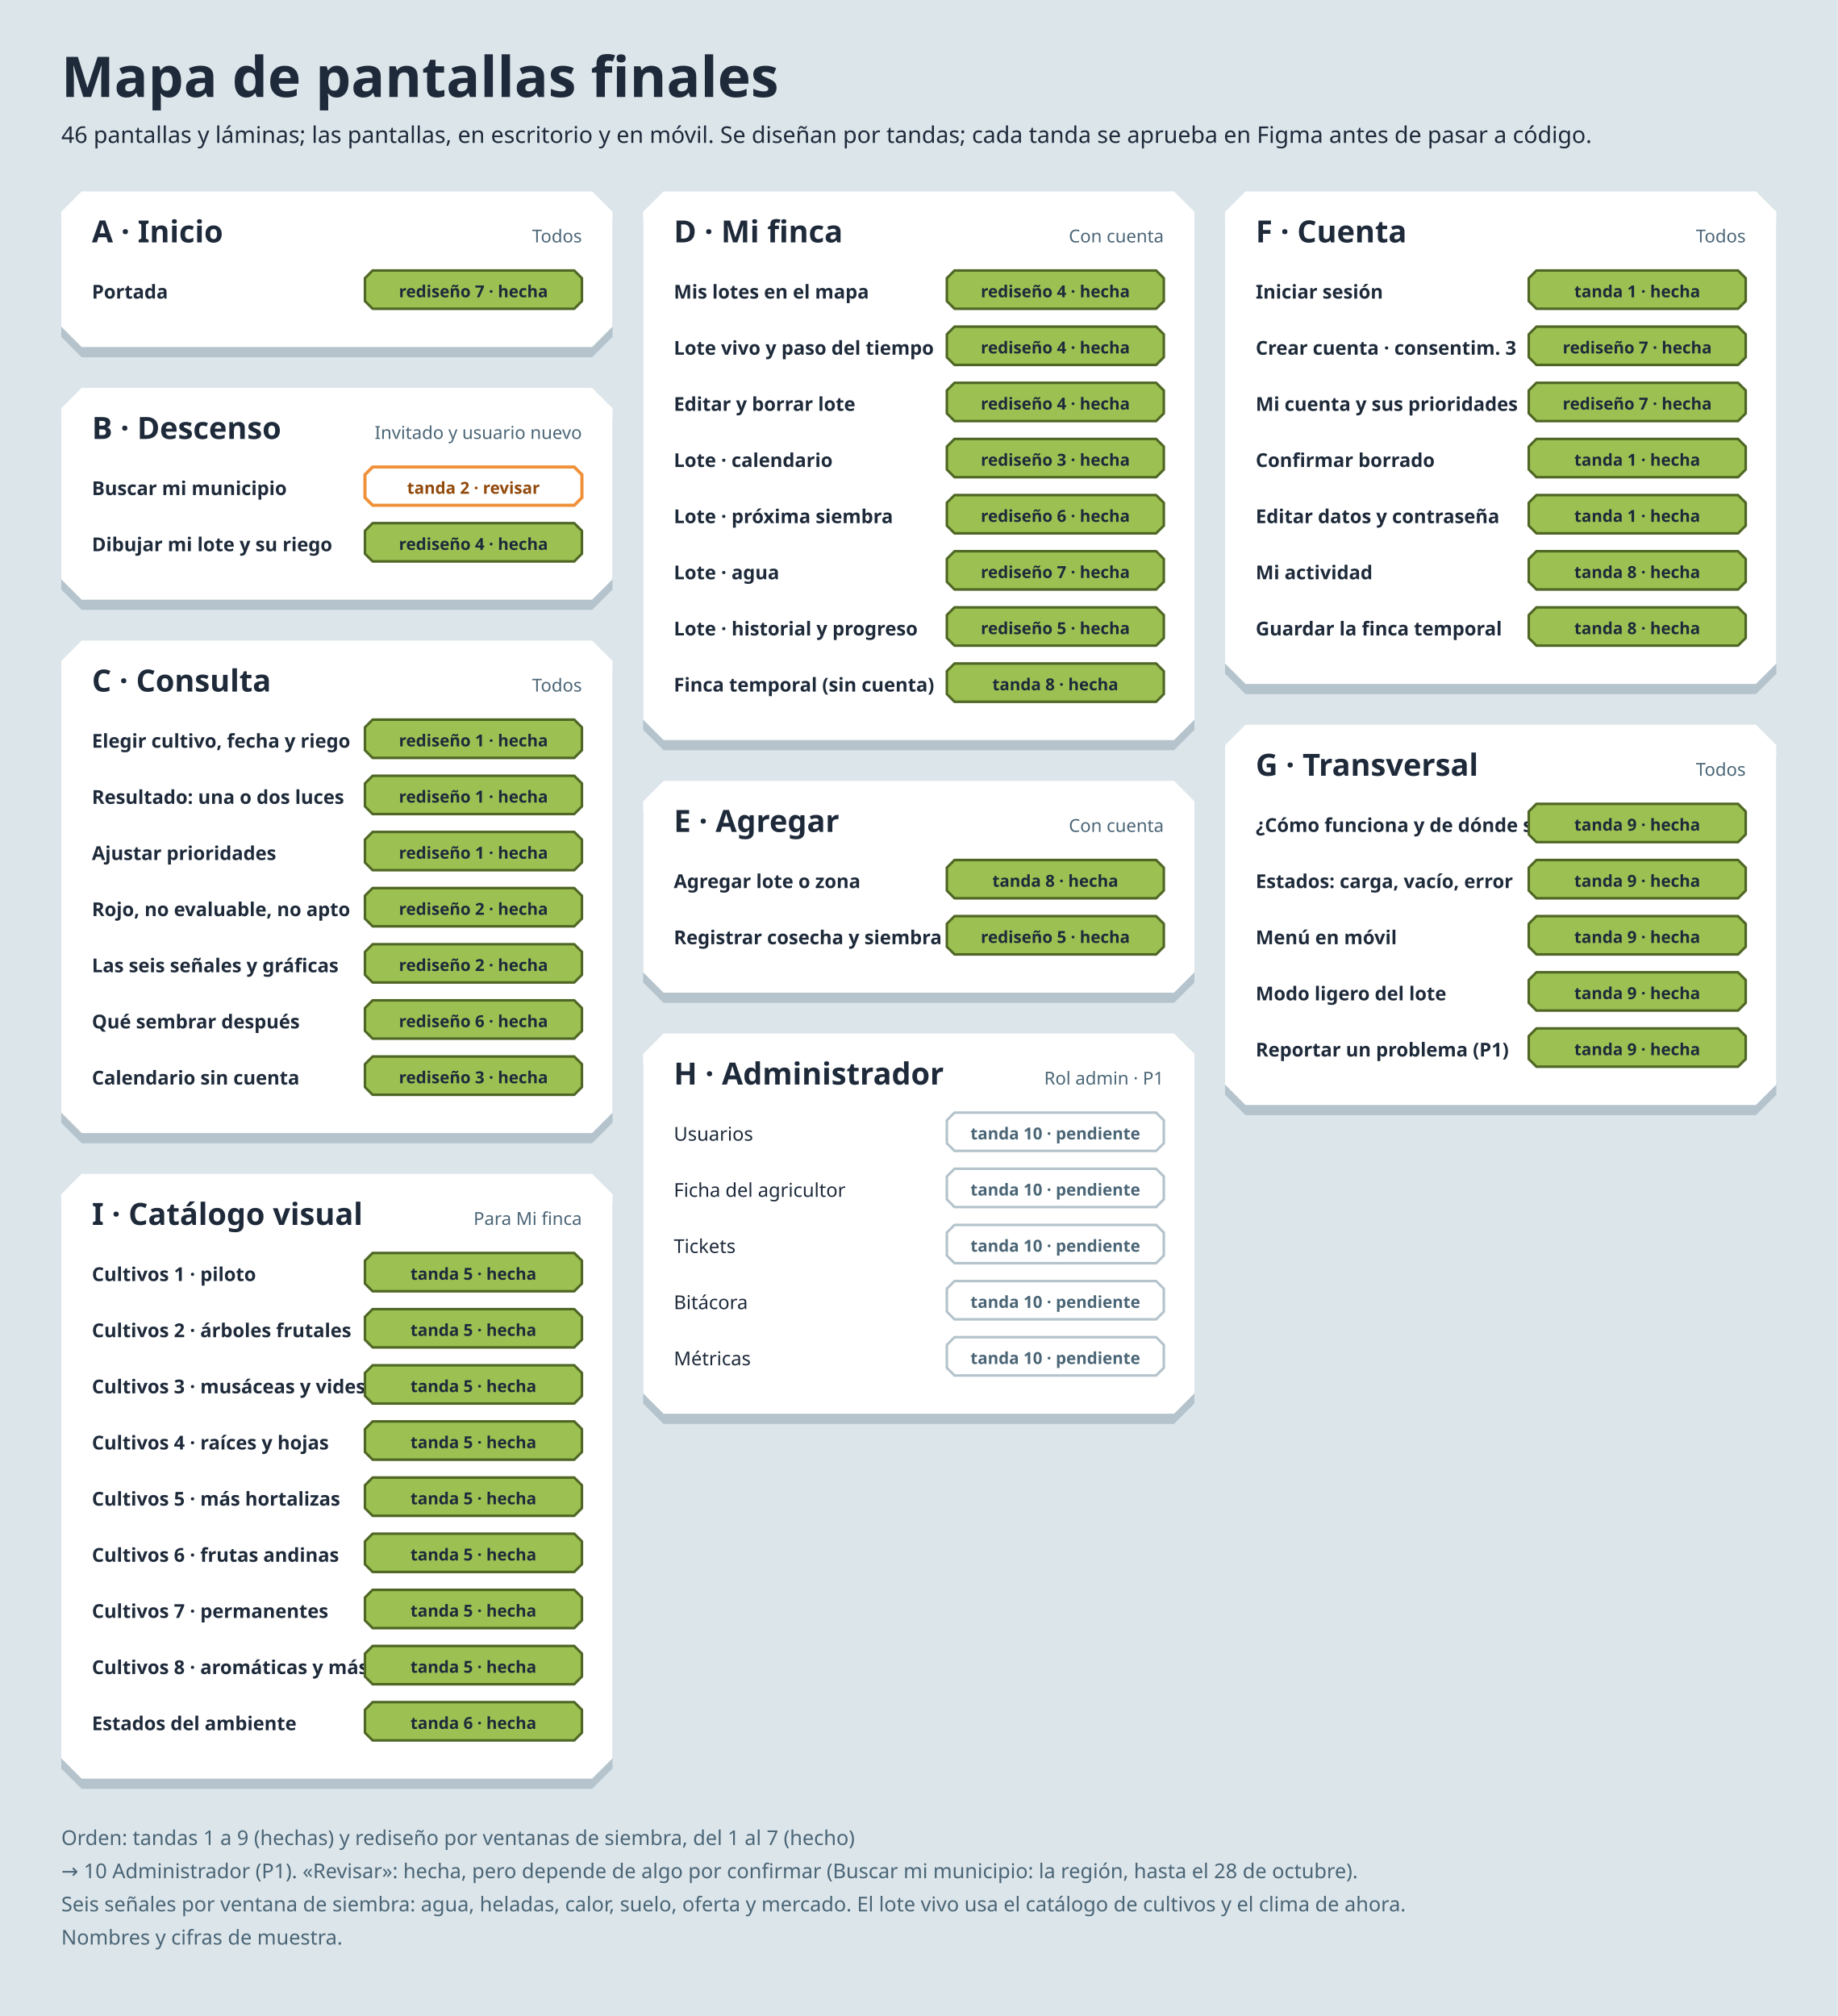
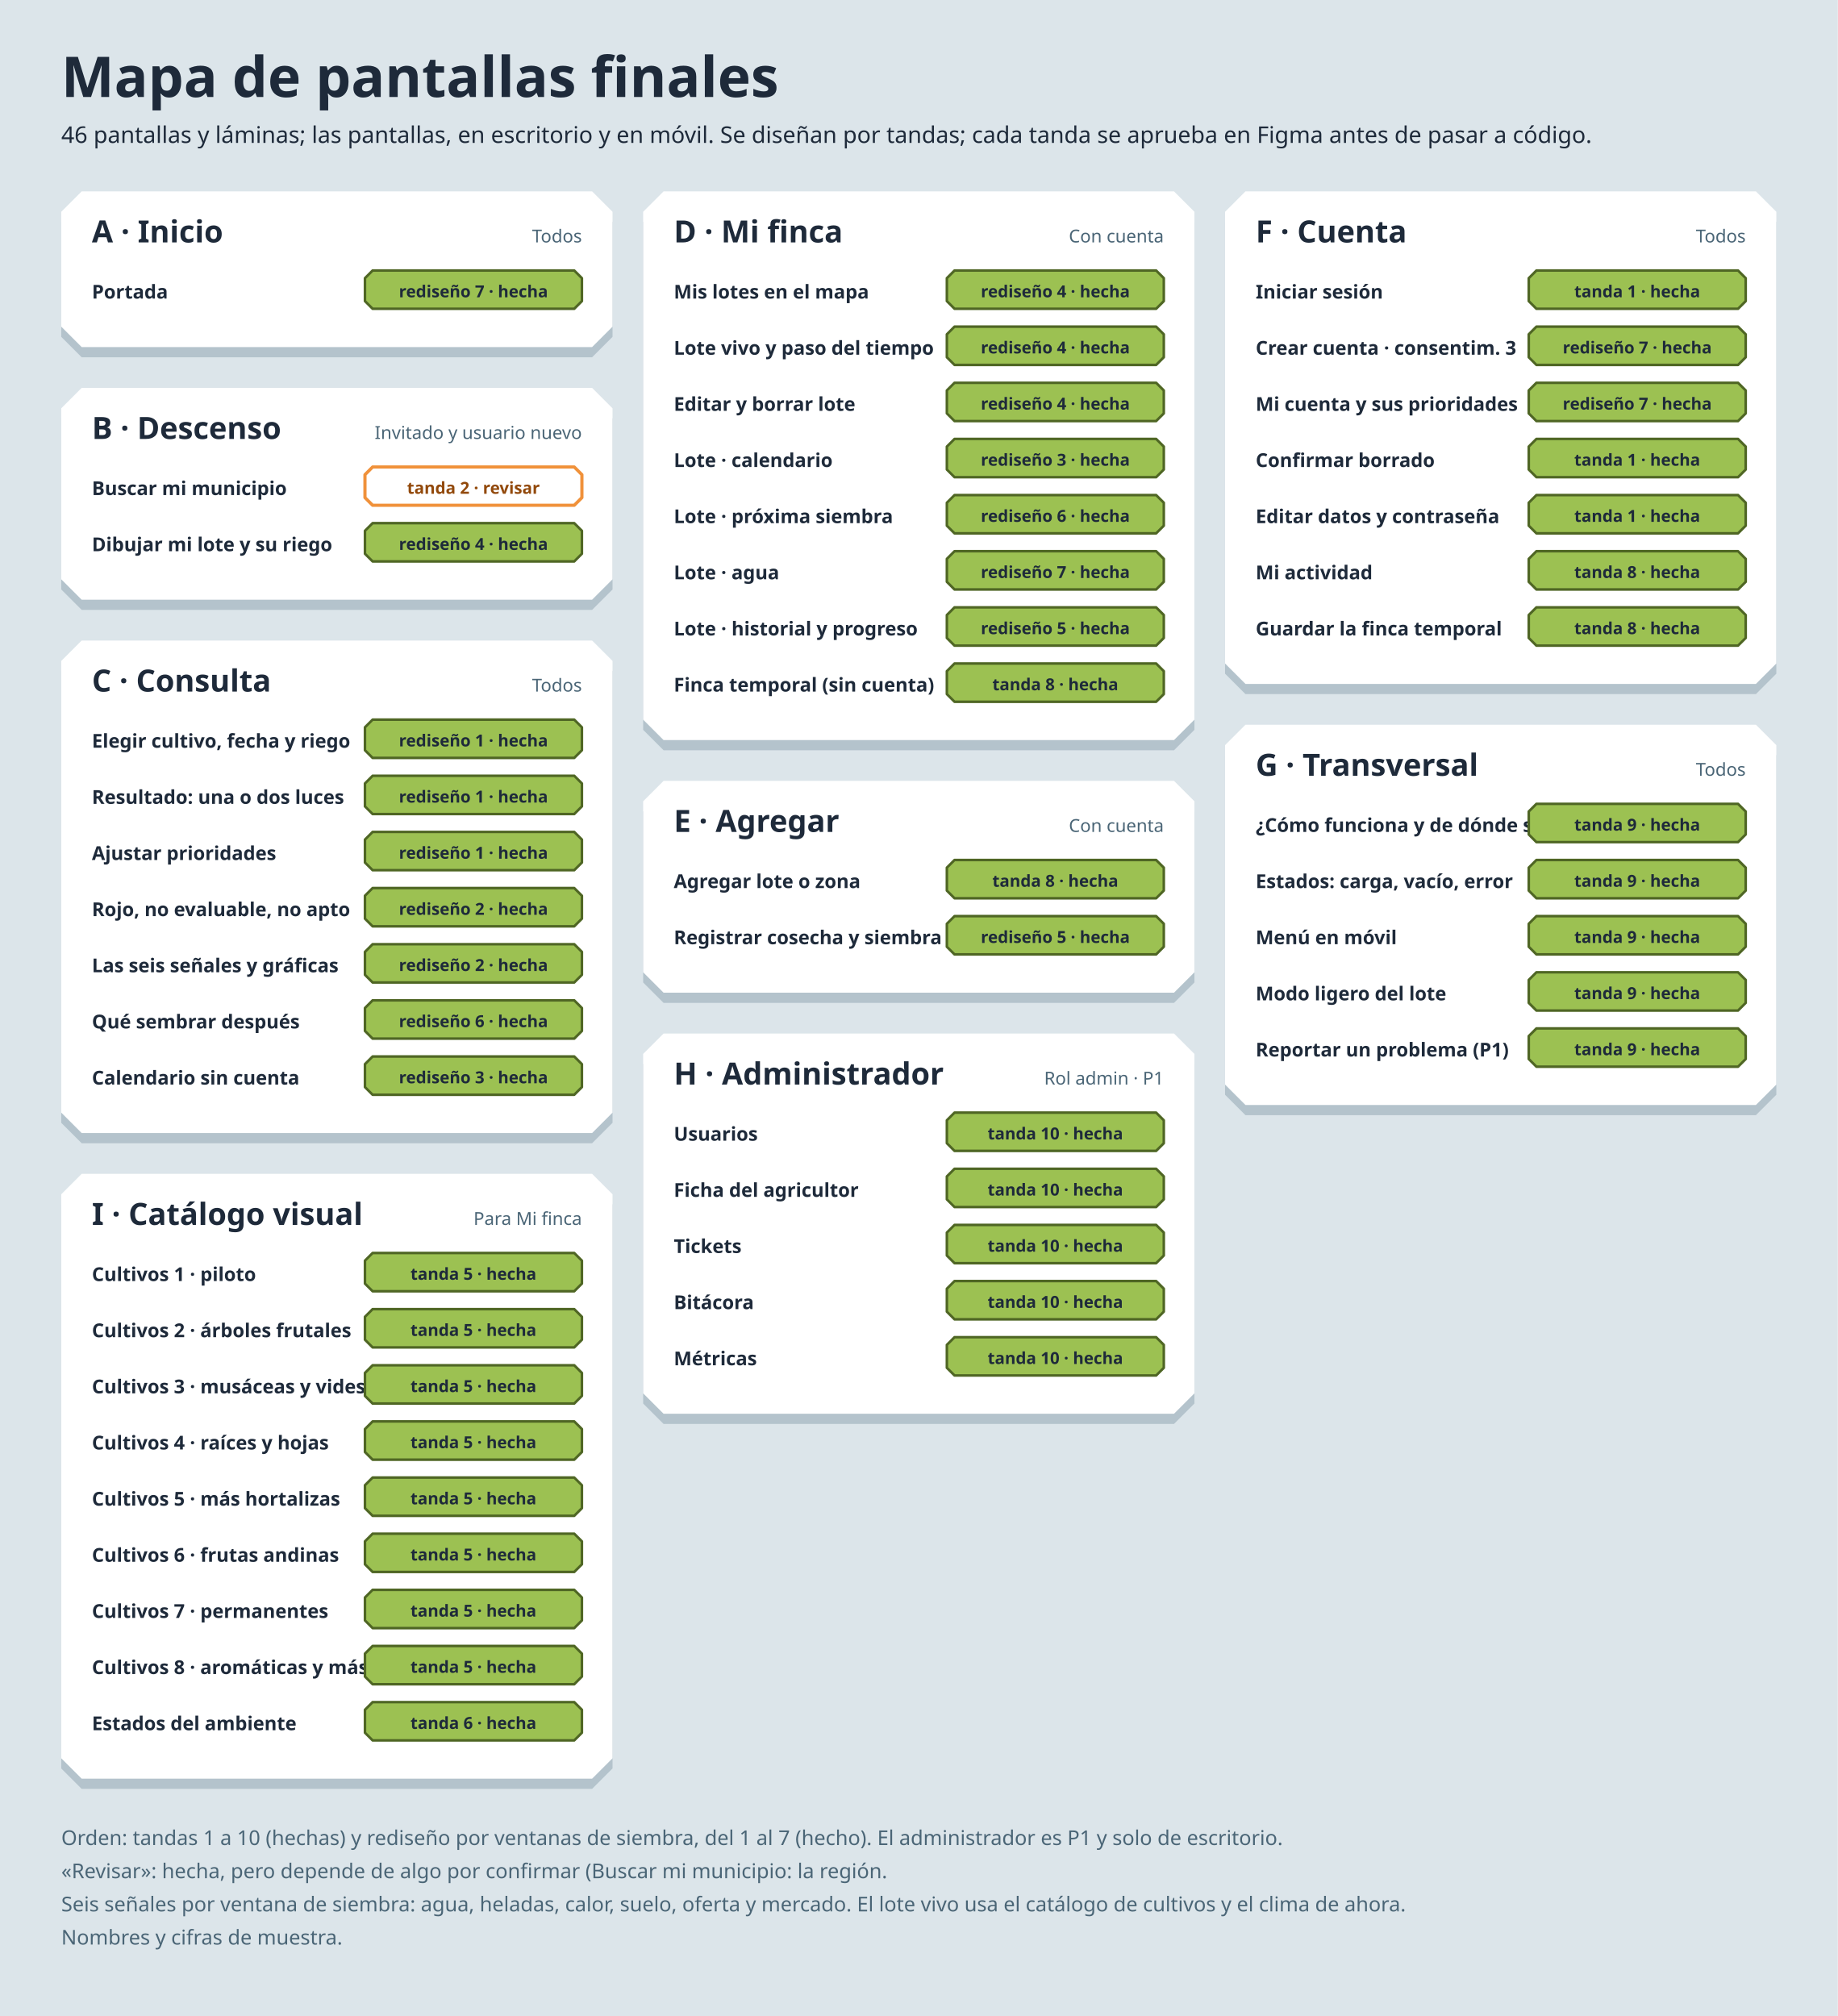
<svg xmlns="http://www.w3.org/2000/svg" width="1440" height="1580" viewBox="0 0 1440 1580">
  <rect width="1440" height="1580" fill="#DCE5EA" />
  <text x="48" y="76" font-family="Fredoka" font-weight="600" font-size="44" fill="#1E2A3A" text-anchor="start">Mapa de pantallas finales</text>
  <text x="48" y="112" font-family="Atkinson Hyperlegible" font-weight="400" font-size="18" fill="#1E2A3A" text-anchor="start">46 pantallas y láminas; las pantallas, en escritorio y en móvil. Se diseñan por tandas; cada tanda se aprueba en Figma antes de pasar a código.</text>
  <g id="inicio" transform="translate(48 150)">
    <polygon points="16,8 416,8 432,24 432,114 416,130 16,130 0,114 0,24" fill="#B4C3CC" />
    <polygon points="16,0 416,0 432,16 432,106 416,122 16,122 0,106 0,16" fill="#FFFFFF" />
    <text x="24" y="40" font-family="Fredoka" font-weight="600" font-size="24" fill="#1E2A3A" text-anchor="start">A · Inicio</text>
    <text x="408" y="40" font-family="Atkinson Hyperlegible" font-weight="400" font-size="14" fill="#4A6576" text-anchor="end">Todos</text>
    <text x="24" y="84" font-family="Atkinson Hyperlegible" font-weight="700" font-size="15" fill="#1E2A3A" text-anchor="start">Portada</text>
    <polygon points="244,62 402,62 408,68 408,86 402,92 244,92 238,86 238,68" fill="#9CC152" stroke="#4F6624" stroke-width="2" stroke-linejoin="round" />
    <text x="323" y="83" font-family="Atkinson Hyperlegible" font-weight="700" font-size="13" fill="#1E2A3A" text-anchor="middle">rediseño 7 · hecha</text>
  </g>
  <g id="descenso" transform="translate(48 304)">
    <polygon points="16,8 416,8 432,24 432,158 416,174 16,174 0,158 0,24" fill="#B4C3CC" />
    <polygon points="16,0 416,0 432,16 432,150 416,166 16,166 0,150 0,16" fill="#FFFFFF" />
    <text x="24" y="40" font-family="Fredoka" font-weight="600" font-size="24" fill="#1E2A3A" text-anchor="start">B · Descenso</text>
    <text x="408" y="40" font-family="Atkinson Hyperlegible" font-weight="400" font-size="14" fill="#4A6576" text-anchor="end">Invitado y usuario nuevo</text>
    <text x="24" y="84" font-family="Atkinson Hyperlegible" font-weight="700" font-size="15" fill="#1E2A3A" text-anchor="start">Buscar mi municipio</text>
    <polygon points="244,62 402,62 408,68 408,86 402,92 244,92 238,86 238,68" fill="#FFFFFF" stroke="#F0913A" stroke-width="2.5" stroke-linejoin="round" />
    <text x="323" y="83" font-family="Atkinson Hyperlegible" font-weight="700" font-size="13" fill="#92490B" text-anchor="middle">tanda 2 · revisar</text>
    <text x="24" y="128" font-family="Atkinson Hyperlegible" font-weight="700" font-size="15" fill="#1E2A3A" text-anchor="start">Dibujar mi lote y su riego</text>
    <polygon points="244,106 402,106 408,112 408,130 402,136 244,136 238,130 238,112" fill="#9CC152" stroke="#4F6624" stroke-width="2" stroke-linejoin="round" />
    <text x="323" y="127" font-family="Atkinson Hyperlegible" font-weight="700" font-size="13" fill="#1E2A3A" text-anchor="middle">rediseño 4 · hecha</text>
  </g>
  <g id="consulta" transform="translate(48 502)">
    <polygon points="16,8 416,8 432,24 432,378 416,394 16,394 0,378 0,24" fill="#B4C3CC" />
    <polygon points="16,0 416,0 432,16 432,370 416,386 16,386 0,370 0,16" fill="#FFFFFF" />
    <text x="24" y="40" font-family="Fredoka" font-weight="600" font-size="24" fill="#1E2A3A" text-anchor="start">C · Consulta</text>
    <text x="408" y="40" font-family="Atkinson Hyperlegible" font-weight="400" font-size="14" fill="#4A6576" text-anchor="end">Todos</text>
    <text x="24" y="84" font-family="Atkinson Hyperlegible" font-weight="700" font-size="15" fill="#1E2A3A" text-anchor="start">Elegir cultivo, fecha y riego</text>
    <polygon points="244,62 402,62 408,68 408,86 402,92 244,92 238,86 238,68" fill="#9CC152" stroke="#4F6624" stroke-width="2" stroke-linejoin="round" />
    <text x="323" y="83" font-family="Atkinson Hyperlegible" font-weight="700" font-size="13" fill="#1E2A3A" text-anchor="middle">rediseño 1 · hecha</text>
    <text x="24" y="128" font-family="Atkinson Hyperlegible" font-weight="700" font-size="15" fill="#1E2A3A" text-anchor="start">Resultado: una o dos luces</text>
    <polygon points="244,106 402,106 408,112 408,130 402,136 244,136 238,130 238,112" fill="#9CC152" stroke="#4F6624" stroke-width="2" stroke-linejoin="round" />
    <text x="323" y="127" font-family="Atkinson Hyperlegible" font-weight="700" font-size="13" fill="#1E2A3A" text-anchor="middle">rediseño 1 · hecha</text>
    <text x="24" y="172" font-family="Atkinson Hyperlegible" font-weight="700" font-size="15" fill="#1E2A3A" text-anchor="start">Ajustar prioridades</text>
    <polygon points="244,150 402,150 408,156 408,174 402,180 244,180 238,174 238,156" fill="#9CC152" stroke="#4F6624" stroke-width="2" stroke-linejoin="round" />
    <text x="323" y="171" font-family="Atkinson Hyperlegible" font-weight="700" font-size="13" fill="#1E2A3A" text-anchor="middle">rediseño 1 · hecha</text>
    <text x="24" y="216" font-family="Atkinson Hyperlegible" font-weight="700" font-size="15" fill="#1E2A3A" text-anchor="start">Rojo, no evaluable, no apto</text>
    <polygon points="244,194 402,194 408,200 408,218 402,224 244,224 238,218 238,200" fill="#9CC152" stroke="#4F6624" stroke-width="2" stroke-linejoin="round" />
    <text x="323" y="215" font-family="Atkinson Hyperlegible" font-weight="700" font-size="13" fill="#1E2A3A" text-anchor="middle">rediseño 2 · hecha</text>
    <text x="24" y="260" font-family="Atkinson Hyperlegible" font-weight="700" font-size="15" fill="#1E2A3A" text-anchor="start">Las seis señales y gráficas</text>
    <polygon points="244,238 402,238 408,244 408,262 402,268 244,268 238,262 238,244" fill="#9CC152" stroke="#4F6624" stroke-width="2" stroke-linejoin="round" />
    <text x="323" y="259" font-family="Atkinson Hyperlegible" font-weight="700" font-size="13" fill="#1E2A3A" text-anchor="middle">rediseño 2 · hecha</text>
    <text x="24" y="304" font-family="Atkinson Hyperlegible" font-weight="700" font-size="15" fill="#1E2A3A" text-anchor="start">Qué sembrar después</text>
    <polygon points="244,282 402,282 408,288 408,306 402,312 244,312 238,306 238,288" fill="#9CC152" stroke="#4F6624" stroke-width="2" stroke-linejoin="round" />
    <text x="323" y="303" font-family="Atkinson Hyperlegible" font-weight="700" font-size="13" fill="#1E2A3A" text-anchor="middle">rediseño 6 · hecha</text>
    <text x="24" y="348" font-family="Atkinson Hyperlegible" font-weight="700" font-size="15" fill="#1E2A3A" text-anchor="start">Calendario sin cuenta</text>
    <polygon points="244,326 402,326 408,332 408,350 402,356 244,356 238,350 238,332" fill="#9CC152" stroke="#4F6624" stroke-width="2" stroke-linejoin="round" />
    <text x="323" y="347" font-family="Atkinson Hyperlegible" font-weight="700" font-size="13" fill="#1E2A3A" text-anchor="middle">rediseño 3 · hecha</text>
  </g>
  <g id="catálogo-visual" transform="translate(48 920)">
    <polygon points="16,8 416,8 432,24 432,466 416,482 16,482 0,466 0,24" fill="#B4C3CC" />
    <polygon points="16,0 416,0 432,16 432,458 416,474 16,474 0,458 0,16" fill="#FFFFFF" />
    <text x="24" y="40" font-family="Fredoka" font-weight="600" font-size="24" fill="#1E2A3A" text-anchor="start">I · Catálogo visual</text>
    <text x="408" y="40" font-family="Atkinson Hyperlegible" font-weight="400" font-size="14" fill="#4A6576" text-anchor="end">Para Mi finca</text>
    <text x="24" y="84" font-family="Atkinson Hyperlegible" font-weight="700" font-size="15" fill="#1E2A3A" text-anchor="start">Cultivos 1 · piloto</text>
    <polygon points="244,62 402,62 408,68 408,86 402,92 244,92 238,86 238,68" fill="#9CC152" stroke="#4F6624" stroke-width="2" stroke-linejoin="round" />
    <text x="323" y="83" font-family="Atkinson Hyperlegible" font-weight="700" font-size="13" fill="#1E2A3A" text-anchor="middle">tanda 5 · hecha</text>
    <text x="24" y="128" font-family="Atkinson Hyperlegible" font-weight="700" font-size="15" fill="#1E2A3A" text-anchor="start">Cultivos 2 · árboles frutales</text>
    <polygon points="244,106 402,106 408,112 408,130 402,136 244,136 238,130 238,112" fill="#9CC152" stroke="#4F6624" stroke-width="2" stroke-linejoin="round" />
    <text x="323" y="127" font-family="Atkinson Hyperlegible" font-weight="700" font-size="13" fill="#1E2A3A" text-anchor="middle">tanda 5 · hecha</text>
    <text x="24" y="172" font-family="Atkinson Hyperlegible" font-weight="700" font-size="15" fill="#1E2A3A" text-anchor="start">Cultivos 3 · musáceas y vides</text>
    <polygon points="244,150 402,150 408,156 408,174 402,180 244,180 238,174 238,156" fill="#9CC152" stroke="#4F6624" stroke-width="2" stroke-linejoin="round" />
    <text x="323" y="171" font-family="Atkinson Hyperlegible" font-weight="700" font-size="13" fill="#1E2A3A" text-anchor="middle">tanda 5 · hecha</text>
    <text x="24" y="216" font-family="Atkinson Hyperlegible" font-weight="700" font-size="15" fill="#1E2A3A" text-anchor="start">Cultivos 4 · raíces y hojas</text>
    <polygon points="244,194 402,194 408,200 408,218 402,224 244,224 238,218 238,200" fill="#9CC152" stroke="#4F6624" stroke-width="2" stroke-linejoin="round" />
    <text x="323" y="215" font-family="Atkinson Hyperlegible" font-weight="700" font-size="13" fill="#1E2A3A" text-anchor="middle">tanda 5 · hecha</text>
    <text x="24" y="260" font-family="Atkinson Hyperlegible" font-weight="700" font-size="15" fill="#1E2A3A" text-anchor="start">Cultivos 5 · más hortalizas</text>
    <polygon points="244,238 402,238 408,244 408,262 402,268 244,268 238,262 238,244" fill="#9CC152" stroke="#4F6624" stroke-width="2" stroke-linejoin="round" />
    <text x="323" y="259" font-family="Atkinson Hyperlegible" font-weight="700" font-size="13" fill="#1E2A3A" text-anchor="middle">tanda 5 · hecha</text>
    <text x="24" y="304" font-family="Atkinson Hyperlegible" font-weight="700" font-size="15" fill="#1E2A3A" text-anchor="start">Cultivos 6 · frutas andinas</text>
    <polygon points="244,282 402,282 408,288 408,306 402,312 244,312 238,306 238,288" fill="#9CC152" stroke="#4F6624" stroke-width="2" stroke-linejoin="round" />
    <text x="323" y="303" font-family="Atkinson Hyperlegible" font-weight="700" font-size="13" fill="#1E2A3A" text-anchor="middle">tanda 5 · hecha</text>
    <text x="24" y="348" font-family="Atkinson Hyperlegible" font-weight="700" font-size="15" fill="#1E2A3A" text-anchor="start">Cultivos 7 · permanentes</text>
    <polygon points="244,326 402,326 408,332 408,350 402,356 244,356 238,350 238,332" fill="#9CC152" stroke="#4F6624" stroke-width="2" stroke-linejoin="round" />
    <text x="323" y="347" font-family="Atkinson Hyperlegible" font-weight="700" font-size="13" fill="#1E2A3A" text-anchor="middle">tanda 5 · hecha</text>
    <text x="24" y="392" font-family="Atkinson Hyperlegible" font-weight="700" font-size="15" fill="#1E2A3A" text-anchor="start">Cultivos 8 · aromáticas y más</text>
    <polygon points="244,370 402,370 408,376 408,394 402,400 244,400 238,394 238,376" fill="#9CC152" stroke="#4F6624" stroke-width="2" stroke-linejoin="round" />
    <text x="323" y="391" font-family="Atkinson Hyperlegible" font-weight="700" font-size="13" fill="#1E2A3A" text-anchor="middle">tanda 5 · hecha</text>
    <text x="24" y="436" font-family="Atkinson Hyperlegible" font-weight="700" font-size="15" fill="#1E2A3A" text-anchor="start">Estados del ambiente</text>
    <polygon points="244,414 402,414 408,420 408,438 402,444 244,444 238,438 238,420" fill="#9CC152" stroke="#4F6624" stroke-width="2" stroke-linejoin="round" />
    <text x="323" y="435" font-family="Atkinson Hyperlegible" font-weight="700" font-size="13" fill="#1E2A3A" text-anchor="middle">tanda 6 · hecha</text>
  </g>
  <g id="mi-finca" transform="translate(504 150)">
    <polygon points="16,8 416,8 432,24 432,422 416,438 16,438 0,422 0,24" fill="#B4C3CC" />
    <polygon points="16,0 416,0 432,16 432,414 416,430 16,430 0,414 0,16" fill="#FFFFFF" />
    <text x="24" y="40" font-family="Fredoka" font-weight="600" font-size="24" fill="#1E2A3A" text-anchor="start">D · Mi finca</text>
    <text x="408" y="40" font-family="Atkinson Hyperlegible" font-weight="400" font-size="14" fill="#4A6576" text-anchor="end">Con cuenta</text>
    <text x="24" y="84" font-family="Atkinson Hyperlegible" font-weight="700" font-size="15" fill="#1E2A3A" text-anchor="start">Mis lotes en el mapa</text>
    <polygon points="244,62 402,62 408,68 408,86 402,92 244,92 238,86 238,68" fill="#9CC152" stroke="#4F6624" stroke-width="2" stroke-linejoin="round" />
    <text x="323" y="83" font-family="Atkinson Hyperlegible" font-weight="700" font-size="13" fill="#1E2A3A" text-anchor="middle">rediseño 4 · hecha</text>
    <text x="24" y="128" font-family="Atkinson Hyperlegible" font-weight="700" font-size="15" fill="#1E2A3A" text-anchor="start">Lote vivo y paso del tiempo</text>
    <polygon points="244,106 402,106 408,112 408,130 402,136 244,136 238,130 238,112" fill="#9CC152" stroke="#4F6624" stroke-width="2" stroke-linejoin="round" />
    <text x="323" y="127" font-family="Atkinson Hyperlegible" font-weight="700" font-size="13" fill="#1E2A3A" text-anchor="middle">rediseño 4 · hecha</text>
    <text x="24" y="172" font-family="Atkinson Hyperlegible" font-weight="700" font-size="15" fill="#1E2A3A" text-anchor="start">Editar y borrar lote</text>
    <polygon points="244,150 402,150 408,156 408,174 402,180 244,180 238,174 238,156" fill="#9CC152" stroke="#4F6624" stroke-width="2" stroke-linejoin="round" />
    <text x="323" y="171" font-family="Atkinson Hyperlegible" font-weight="700" font-size="13" fill="#1E2A3A" text-anchor="middle">rediseño 4 · hecha</text>
    <text x="24" y="216" font-family="Atkinson Hyperlegible" font-weight="700" font-size="15" fill="#1E2A3A" text-anchor="start">Lote · calendario</text>
    <polygon points="244,194 402,194 408,200 408,218 402,224 244,224 238,218 238,200" fill="#9CC152" stroke="#4F6624" stroke-width="2" stroke-linejoin="round" />
    <text x="323" y="215" font-family="Atkinson Hyperlegible" font-weight="700" font-size="13" fill="#1E2A3A" text-anchor="middle">rediseño 3 · hecha</text>
    <text x="24" y="260" font-family="Atkinson Hyperlegible" font-weight="700" font-size="15" fill="#1E2A3A" text-anchor="start">Lote · próxima siembra</text>
    <polygon points="244,238 402,238 408,244 408,262 402,268 244,268 238,262 238,244" fill="#9CC152" stroke="#4F6624" stroke-width="2" stroke-linejoin="round" />
    <text x="323" y="259" font-family="Atkinson Hyperlegible" font-weight="700" font-size="13" fill="#1E2A3A" text-anchor="middle">rediseño 6 · hecha</text>
    <text x="24" y="304" font-family="Atkinson Hyperlegible" font-weight="700" font-size="15" fill="#1E2A3A" text-anchor="start">Lote · agua</text>
    <polygon points="244,282 402,282 408,288 408,306 402,312 244,312 238,306 238,288" fill="#9CC152" stroke="#4F6624" stroke-width="2" stroke-linejoin="round" />
    <text x="323" y="303" font-family="Atkinson Hyperlegible" font-weight="700" font-size="13" fill="#1E2A3A" text-anchor="middle">rediseño 7 · hecha</text>
    <text x="24" y="348" font-family="Atkinson Hyperlegible" font-weight="700" font-size="15" fill="#1E2A3A" text-anchor="start">Lote · historial y progreso</text>
    <polygon points="244,326 402,326 408,332 408,350 402,356 244,356 238,350 238,332" fill="#9CC152" stroke="#4F6624" stroke-width="2" stroke-linejoin="round" />
    <text x="323" y="347" font-family="Atkinson Hyperlegible" font-weight="700" font-size="13" fill="#1E2A3A" text-anchor="middle">rediseño 5 · hecha</text>
    <text x="24" y="392" font-family="Atkinson Hyperlegible" font-weight="700" font-size="15" fill="#1E2A3A" text-anchor="start">Finca temporal (sin cuenta)</text>
    <polygon points="244,370 402,370 408,376 408,394 402,400 244,400 238,394 238,376" fill="#9CC152" stroke="#4F6624" stroke-width="2" stroke-linejoin="round" />
    <text x="323" y="391" font-family="Atkinson Hyperlegible" font-weight="700" font-size="13" fill="#1E2A3A" text-anchor="middle">tanda 8 · hecha</text>
  </g>
  <g id="agregar" transform="translate(504 612)">
    <polygon points="16,8 416,8 432,24 432,158 416,174 16,174 0,158 0,24" fill="#B4C3CC" />
    <polygon points="16,0 416,0 432,16 432,150 416,166 16,166 0,150 0,16" fill="#FFFFFF" />
    <text x="24" y="40" font-family="Fredoka" font-weight="600" font-size="24" fill="#1E2A3A" text-anchor="start">E · Agregar</text>
    <text x="408" y="40" font-family="Atkinson Hyperlegible" font-weight="400" font-size="14" fill="#4A6576" text-anchor="end">Con cuenta</text>
    <text x="24" y="84" font-family="Atkinson Hyperlegible" font-weight="700" font-size="15" fill="#1E2A3A" text-anchor="start">Agregar lote o zona</text>
    <polygon points="244,62 402,62 408,68 408,86 402,92 244,92 238,86 238,68" fill="#9CC152" stroke="#4F6624" stroke-width="2" stroke-linejoin="round" />
    <text x="323" y="83" font-family="Atkinson Hyperlegible" font-weight="700" font-size="13" fill="#1E2A3A" text-anchor="middle">tanda 8 · hecha</text>
    <text x="24" y="128" font-family="Atkinson Hyperlegible" font-weight="700" font-size="15" fill="#1E2A3A" text-anchor="start">Registrar cosecha y siembra</text>
    <polygon points="244,106 402,106 408,112 408,130 402,136 244,136 238,130 238,112" fill="#9CC152" stroke="#4F6624" stroke-width="2" stroke-linejoin="round" />
    <text x="323" y="127" font-family="Atkinson Hyperlegible" font-weight="700" font-size="13" fill="#1E2A3A" text-anchor="middle">rediseño 5 · hecha</text>
  </g>
  <g id="administrador" transform="translate(504 810)">
    <polygon points="16,8 416,8 432,24 432,290 416,306 16,306 0,290 0,24" fill="#B4C3CC" />
    <polygon points="16,0 416,0 432,16 432,282 416,298 16,298 0,282 0,16" fill="#FFFFFF" />
    <text x="24" y="40" font-family="Fredoka" font-weight="600" font-size="24" fill="#1E2A3A" text-anchor="start">H · Administrador</text>
    <text x="408" y="40" font-family="Atkinson Hyperlegible" font-weight="400" font-size="14" fill="#4A6576" text-anchor="end">Rol admin · P1</text>
-     <text x="24" y="84" font-family="Atkinson Hyperlegible" font-weight="400" font-size="15" fill="#1E2A3A" text-anchor="start">Usuarios</text>
-     <polygon points="244,62 402,62 408,68 408,86 402,92 244,92 238,86 238,68" fill="#FFFFFF" stroke="#B4C3CC" stroke-width="2" stroke-linejoin="round" />
-     <text x="323" y="83" font-family="Atkinson Hyperlegible" font-weight="700" font-size="13" fill="#4A6576" text-anchor="middle">tanda 10 · pendiente</text>
-     <text x="24" y="128" font-family="Atkinson Hyperlegible" font-weight="400" font-size="15" fill="#1E2A3A" text-anchor="start">Ficha del agricultor</text>
-     <polygon points="244,106 402,106 408,112 408,130 402,136 244,136 238,130 238,112" fill="#FFFFFF" stroke="#B4C3CC" stroke-width="2" stroke-linejoin="round" />
-     <text x="323" y="127" font-family="Atkinson Hyperlegible" font-weight="700" font-size="13" fill="#4A6576" text-anchor="middle">tanda 10 · pendiente</text>
-     <text x="24" y="172" font-family="Atkinson Hyperlegible" font-weight="400" font-size="15" fill="#1E2A3A" text-anchor="start">Tickets</text>
-     <polygon points="244,150 402,150 408,156 408,174 402,180 244,180 238,174 238,156" fill="#FFFFFF" stroke="#B4C3CC" stroke-width="2" stroke-linejoin="round" />
-     <text x="323" y="171" font-family="Atkinson Hyperlegible" font-weight="700" font-size="13" fill="#4A6576" text-anchor="middle">tanda 10 · pendiente</text>
-     <text x="24" y="216" font-family="Atkinson Hyperlegible" font-weight="400" font-size="15" fill="#1E2A3A" text-anchor="start">Bitácora</text>
-     <polygon points="244,194 402,194 408,200 408,218 402,224 244,224 238,218 238,200" fill="#FFFFFF" stroke="#B4C3CC" stroke-width="2" stroke-linejoin="round" />
-     <text x="323" y="215" font-family="Atkinson Hyperlegible" font-weight="700" font-size="13" fill="#4A6576" text-anchor="middle">tanda 10 · pendiente</text>
-     <text x="24" y="260" font-family="Atkinson Hyperlegible" font-weight="400" font-size="15" fill="#1E2A3A" text-anchor="start">Métricas</text>
-     <polygon points="244,238 402,238 408,244 408,262 402,268 244,268 238,262 238,244" fill="#FFFFFF" stroke="#B4C3CC" stroke-width="2" stroke-linejoin="round" />
-     <text x="323" y="259" font-family="Atkinson Hyperlegible" font-weight="700" font-size="13" fill="#4A6576" text-anchor="middle">tanda 10 · pendiente</text>
+     <text x="24" y="84" font-family="Atkinson Hyperlegible" font-weight="700" font-size="15" fill="#1E2A3A" text-anchor="start">Usuarios</text>
+     <polygon points="244,62 402,62 408,68 408,86 402,92 244,92 238,86 238,68" fill="#9CC152" stroke="#4F6624" stroke-width="2" stroke-linejoin="round" />
+     <text x="323" y="83" font-family="Atkinson Hyperlegible" font-weight="700" font-size="13" fill="#1E2A3A" text-anchor="middle">tanda 10 · hecha</text>
+     <text x="24" y="128" font-family="Atkinson Hyperlegible" font-weight="700" font-size="15" fill="#1E2A3A" text-anchor="start">Ficha del agricultor</text>
+     <polygon points="244,106 402,106 408,112 408,130 402,136 244,136 238,130 238,112" fill="#9CC152" stroke="#4F6624" stroke-width="2" stroke-linejoin="round" />
+     <text x="323" y="127" font-family="Atkinson Hyperlegible" font-weight="700" font-size="13" fill="#1E2A3A" text-anchor="middle">tanda 10 · hecha</text>
+     <text x="24" y="172" font-family="Atkinson Hyperlegible" font-weight="700" font-size="15" fill="#1E2A3A" text-anchor="start">Tickets</text>
+     <polygon points="244,150 402,150 408,156 408,174 402,180 244,180 238,174 238,156" fill="#9CC152" stroke="#4F6624" stroke-width="2" stroke-linejoin="round" />
+     <text x="323" y="171" font-family="Atkinson Hyperlegible" font-weight="700" font-size="13" fill="#1E2A3A" text-anchor="middle">tanda 10 · hecha</text>
+     <text x="24" y="216" font-family="Atkinson Hyperlegible" font-weight="700" font-size="15" fill="#1E2A3A" text-anchor="start">Bitácora</text>
+     <polygon points="244,194 402,194 408,200 408,218 402,224 244,224 238,218 238,200" fill="#9CC152" stroke="#4F6624" stroke-width="2" stroke-linejoin="round" />
+     <text x="323" y="215" font-family="Atkinson Hyperlegible" font-weight="700" font-size="13" fill="#1E2A3A" text-anchor="middle">tanda 10 · hecha</text>
+     <text x="24" y="260" font-family="Atkinson Hyperlegible" font-weight="700" font-size="15" fill="#1E2A3A" text-anchor="start">Métricas</text>
+     <polygon points="244,238 402,238 408,244 408,262 402,268 244,268 238,262 238,244" fill="#9CC152" stroke="#4F6624" stroke-width="2" stroke-linejoin="round" />
+     <text x="323" y="259" font-family="Atkinson Hyperlegible" font-weight="700" font-size="13" fill="#1E2A3A" text-anchor="middle">tanda 10 · hecha</text>
  </g>
  <g id="cuenta" transform="translate(960 150)">
    <polygon points="16,8 416,8 432,24 432,378 416,394 16,394 0,378 0,24" fill="#B4C3CC" />
    <polygon points="16,0 416,0 432,16 432,370 416,386 16,386 0,370 0,16" fill="#FFFFFF" />
    <text x="24" y="40" font-family="Fredoka" font-weight="600" font-size="24" fill="#1E2A3A" text-anchor="start">F · Cuenta</text>
    <text x="408" y="40" font-family="Atkinson Hyperlegible" font-weight="400" font-size="14" fill="#4A6576" text-anchor="end">Todos</text>
    <text x="24" y="84" font-family="Atkinson Hyperlegible" font-weight="700" font-size="15" fill="#1E2A3A" text-anchor="start">Iniciar sesión</text>
    <polygon points="244,62 402,62 408,68 408,86 402,92 244,92 238,86 238,68" fill="#9CC152" stroke="#4F6624" stroke-width="2" stroke-linejoin="round" />
    <text x="323" y="83" font-family="Atkinson Hyperlegible" font-weight="700" font-size="13" fill="#1E2A3A" text-anchor="middle">tanda 1 · hecha</text>
    <text x="24" y="128" font-family="Atkinson Hyperlegible" font-weight="700" font-size="15" fill="#1E2A3A" text-anchor="start">Crear cuenta · consentim. 3</text>
    <polygon points="244,106 402,106 408,112 408,130 402,136 244,136 238,130 238,112" fill="#9CC152" stroke="#4F6624" stroke-width="2" stroke-linejoin="round" />
    <text x="323" y="127" font-family="Atkinson Hyperlegible" font-weight="700" font-size="13" fill="#1E2A3A" text-anchor="middle">rediseño 7 · hecha</text>
    <text x="24" y="172" font-family="Atkinson Hyperlegible" font-weight="700" font-size="15" fill="#1E2A3A" text-anchor="start">Mi cuenta y sus prioridades</text>
    <polygon points="244,150 402,150 408,156 408,174 402,180 244,180 238,174 238,156" fill="#9CC152" stroke="#4F6624" stroke-width="2" stroke-linejoin="round" />
    <text x="323" y="171" font-family="Atkinson Hyperlegible" font-weight="700" font-size="13" fill="#1E2A3A" text-anchor="middle">rediseño 7 · hecha</text>
    <text x="24" y="216" font-family="Atkinson Hyperlegible" font-weight="700" font-size="15" fill="#1E2A3A" text-anchor="start">Confirmar borrado</text>
    <polygon points="244,194 402,194 408,200 408,218 402,224 244,224 238,218 238,200" fill="#9CC152" stroke="#4F6624" stroke-width="2" stroke-linejoin="round" />
    <text x="323" y="215" font-family="Atkinson Hyperlegible" font-weight="700" font-size="13" fill="#1E2A3A" text-anchor="middle">tanda 1 · hecha</text>
    <text x="24" y="260" font-family="Atkinson Hyperlegible" font-weight="700" font-size="15" fill="#1E2A3A" text-anchor="start">Editar datos y contraseña</text>
    <polygon points="244,238 402,238 408,244 408,262 402,268 244,268 238,262 238,244" fill="#9CC152" stroke="#4F6624" stroke-width="2" stroke-linejoin="round" />
    <text x="323" y="259" font-family="Atkinson Hyperlegible" font-weight="700" font-size="13" fill="#1E2A3A" text-anchor="middle">tanda 1 · hecha</text>
    <text x="24" y="304" font-family="Atkinson Hyperlegible" font-weight="700" font-size="15" fill="#1E2A3A" text-anchor="start">Mi actividad</text>
    <polygon points="244,282 402,282 408,288 408,306 402,312 244,312 238,306 238,288" fill="#9CC152" stroke="#4F6624" stroke-width="2" stroke-linejoin="round" />
    <text x="323" y="303" font-family="Atkinson Hyperlegible" font-weight="700" font-size="13" fill="#1E2A3A" text-anchor="middle">tanda 8 · hecha</text>
    <text x="24" y="348" font-family="Atkinson Hyperlegible" font-weight="700" font-size="15" fill="#1E2A3A" text-anchor="start">Guardar la finca temporal</text>
    <polygon points="244,326 402,326 408,332 408,350 402,356 244,356 238,350 238,332" fill="#9CC152" stroke="#4F6624" stroke-width="2" stroke-linejoin="round" />
    <text x="323" y="347" font-family="Atkinson Hyperlegible" font-weight="700" font-size="13" fill="#1E2A3A" text-anchor="middle">tanda 8 · hecha</text>
  </g>
  <g id="transversal" transform="translate(960 568)">
    <polygon points="16,8 416,8 432,24 432,290 416,306 16,306 0,290 0,24" fill="#B4C3CC" />
    <polygon points="16,0 416,0 432,16 432,282 416,298 16,298 0,282 0,16" fill="#FFFFFF" />
    <text x="24" y="40" font-family="Fredoka" font-weight="600" font-size="24" fill="#1E2A3A" text-anchor="start">G · Transversal</text>
    <text x="408" y="40" font-family="Atkinson Hyperlegible" font-weight="400" font-size="14" fill="#4A6576" text-anchor="end">Todos</text>
    <text x="24" y="84" font-family="Atkinson Hyperlegible" font-weight="700" font-size="15" fill="#1E2A3A" text-anchor="start">¿Cómo funciona y de dónde sale?</text>
    <polygon points="244,62 402,62 408,68 408,86 402,92 244,92 238,86 238,68" fill="#9CC152" stroke="#4F6624" stroke-width="2" stroke-linejoin="round" />
    <text x="323" y="83" font-family="Atkinson Hyperlegible" font-weight="700" font-size="13" fill="#1E2A3A" text-anchor="middle">tanda 9 · hecha</text>
    <text x="24" y="128" font-family="Atkinson Hyperlegible" font-weight="700" font-size="15" fill="#1E2A3A" text-anchor="start">Estados: carga, vacío, error</text>
    <polygon points="244,106 402,106 408,112 408,130 402,136 244,136 238,130 238,112" fill="#9CC152" stroke="#4F6624" stroke-width="2" stroke-linejoin="round" />
    <text x="323" y="127" font-family="Atkinson Hyperlegible" font-weight="700" font-size="13" fill="#1E2A3A" text-anchor="middle">tanda 9 · hecha</text>
    <text x="24" y="172" font-family="Atkinson Hyperlegible" font-weight="700" font-size="15" fill="#1E2A3A" text-anchor="start">Menú en móvil</text>
    <polygon points="244,150 402,150 408,156 408,174 402,180 244,180 238,174 238,156" fill="#9CC152" stroke="#4F6624" stroke-width="2" stroke-linejoin="round" />
    <text x="323" y="171" font-family="Atkinson Hyperlegible" font-weight="700" font-size="13" fill="#1E2A3A" text-anchor="middle">tanda 9 · hecha</text>
    <text x="24" y="216" font-family="Atkinson Hyperlegible" font-weight="700" font-size="15" fill="#1E2A3A" text-anchor="start">Modo ligero del lote</text>
    <polygon points="244,194 402,194 408,200 408,218 402,224 244,224 238,218 238,200" fill="#9CC152" stroke="#4F6624" stroke-width="2" stroke-linejoin="round" />
    <text x="323" y="215" font-family="Atkinson Hyperlegible" font-weight="700" font-size="13" fill="#1E2A3A" text-anchor="middle">tanda 9 · hecha</text>
    <text x="24" y="260" font-family="Atkinson Hyperlegible" font-weight="700" font-size="15" fill="#1E2A3A" text-anchor="start">Reportar un problema (P1)</text>
    <polygon points="244,238 402,238 408,244 408,262 402,268 244,268 238,262 238,244" fill="#9CC152" stroke="#4F6624" stroke-width="2" stroke-linejoin="round" />
    <text x="323" y="259" font-family="Atkinson Hyperlegible" font-weight="700" font-size="13" fill="#1E2A3A" text-anchor="middle">tanda 9 · hecha</text>
  </g>
-   <text x="48" y="1446" font-family="Atkinson Hyperlegible" font-weight="400" font-size="16" fill="#4A6576" text-anchor="start">Orden: tandas 1 a 9 (hechas) y rediseño por ventanas de siembra, del 1 al 7 (hecho)</text>
-   <text x="48" y="1472" font-family="Atkinson Hyperlegible" font-weight="400" font-size="16" fill="#4A6576" text-anchor="start">→ 10 Administrador (P1). «Revisar»: hecha, pero depende de algo por confirmar (Buscar mi municipio: la región, hasta el 28 de octubre).</text>
+   <text x="48" y="1446" font-family="Atkinson Hyperlegible" font-weight="400" font-size="16" fill="#4A6576" text-anchor="start">Orden: tandas 1 a 10 (hechas) y rediseño por ventanas de siembra, del 1 al 7 (hecho). El administrador es P1 y solo de escritorio.</text>
+   <text x="48" y="1472" font-family="Atkinson Hyperlegible" font-weight="400" font-size="16" fill="#4A6576" text-anchor="start">«Revisar»: hecha, pero depende de algo por confirmar (Buscar mi municipio: la región.</text>
  <text x="48" y="1498" font-family="Atkinson Hyperlegible" font-weight="400" font-size="16" fill="#4A6576" text-anchor="start">Seis señales por ventana de siembra: agua, heladas, calor, suelo, oferta y mercado. El lote vivo usa el catálogo de cultivos y el clima de ahora.</text>
  <text x="48" y="1524" font-family="Atkinson Hyperlegible" font-weight="400" font-size="16" fill="#4A6576" text-anchor="start">Nombres y cifras de muestra.</text>
</svg>
